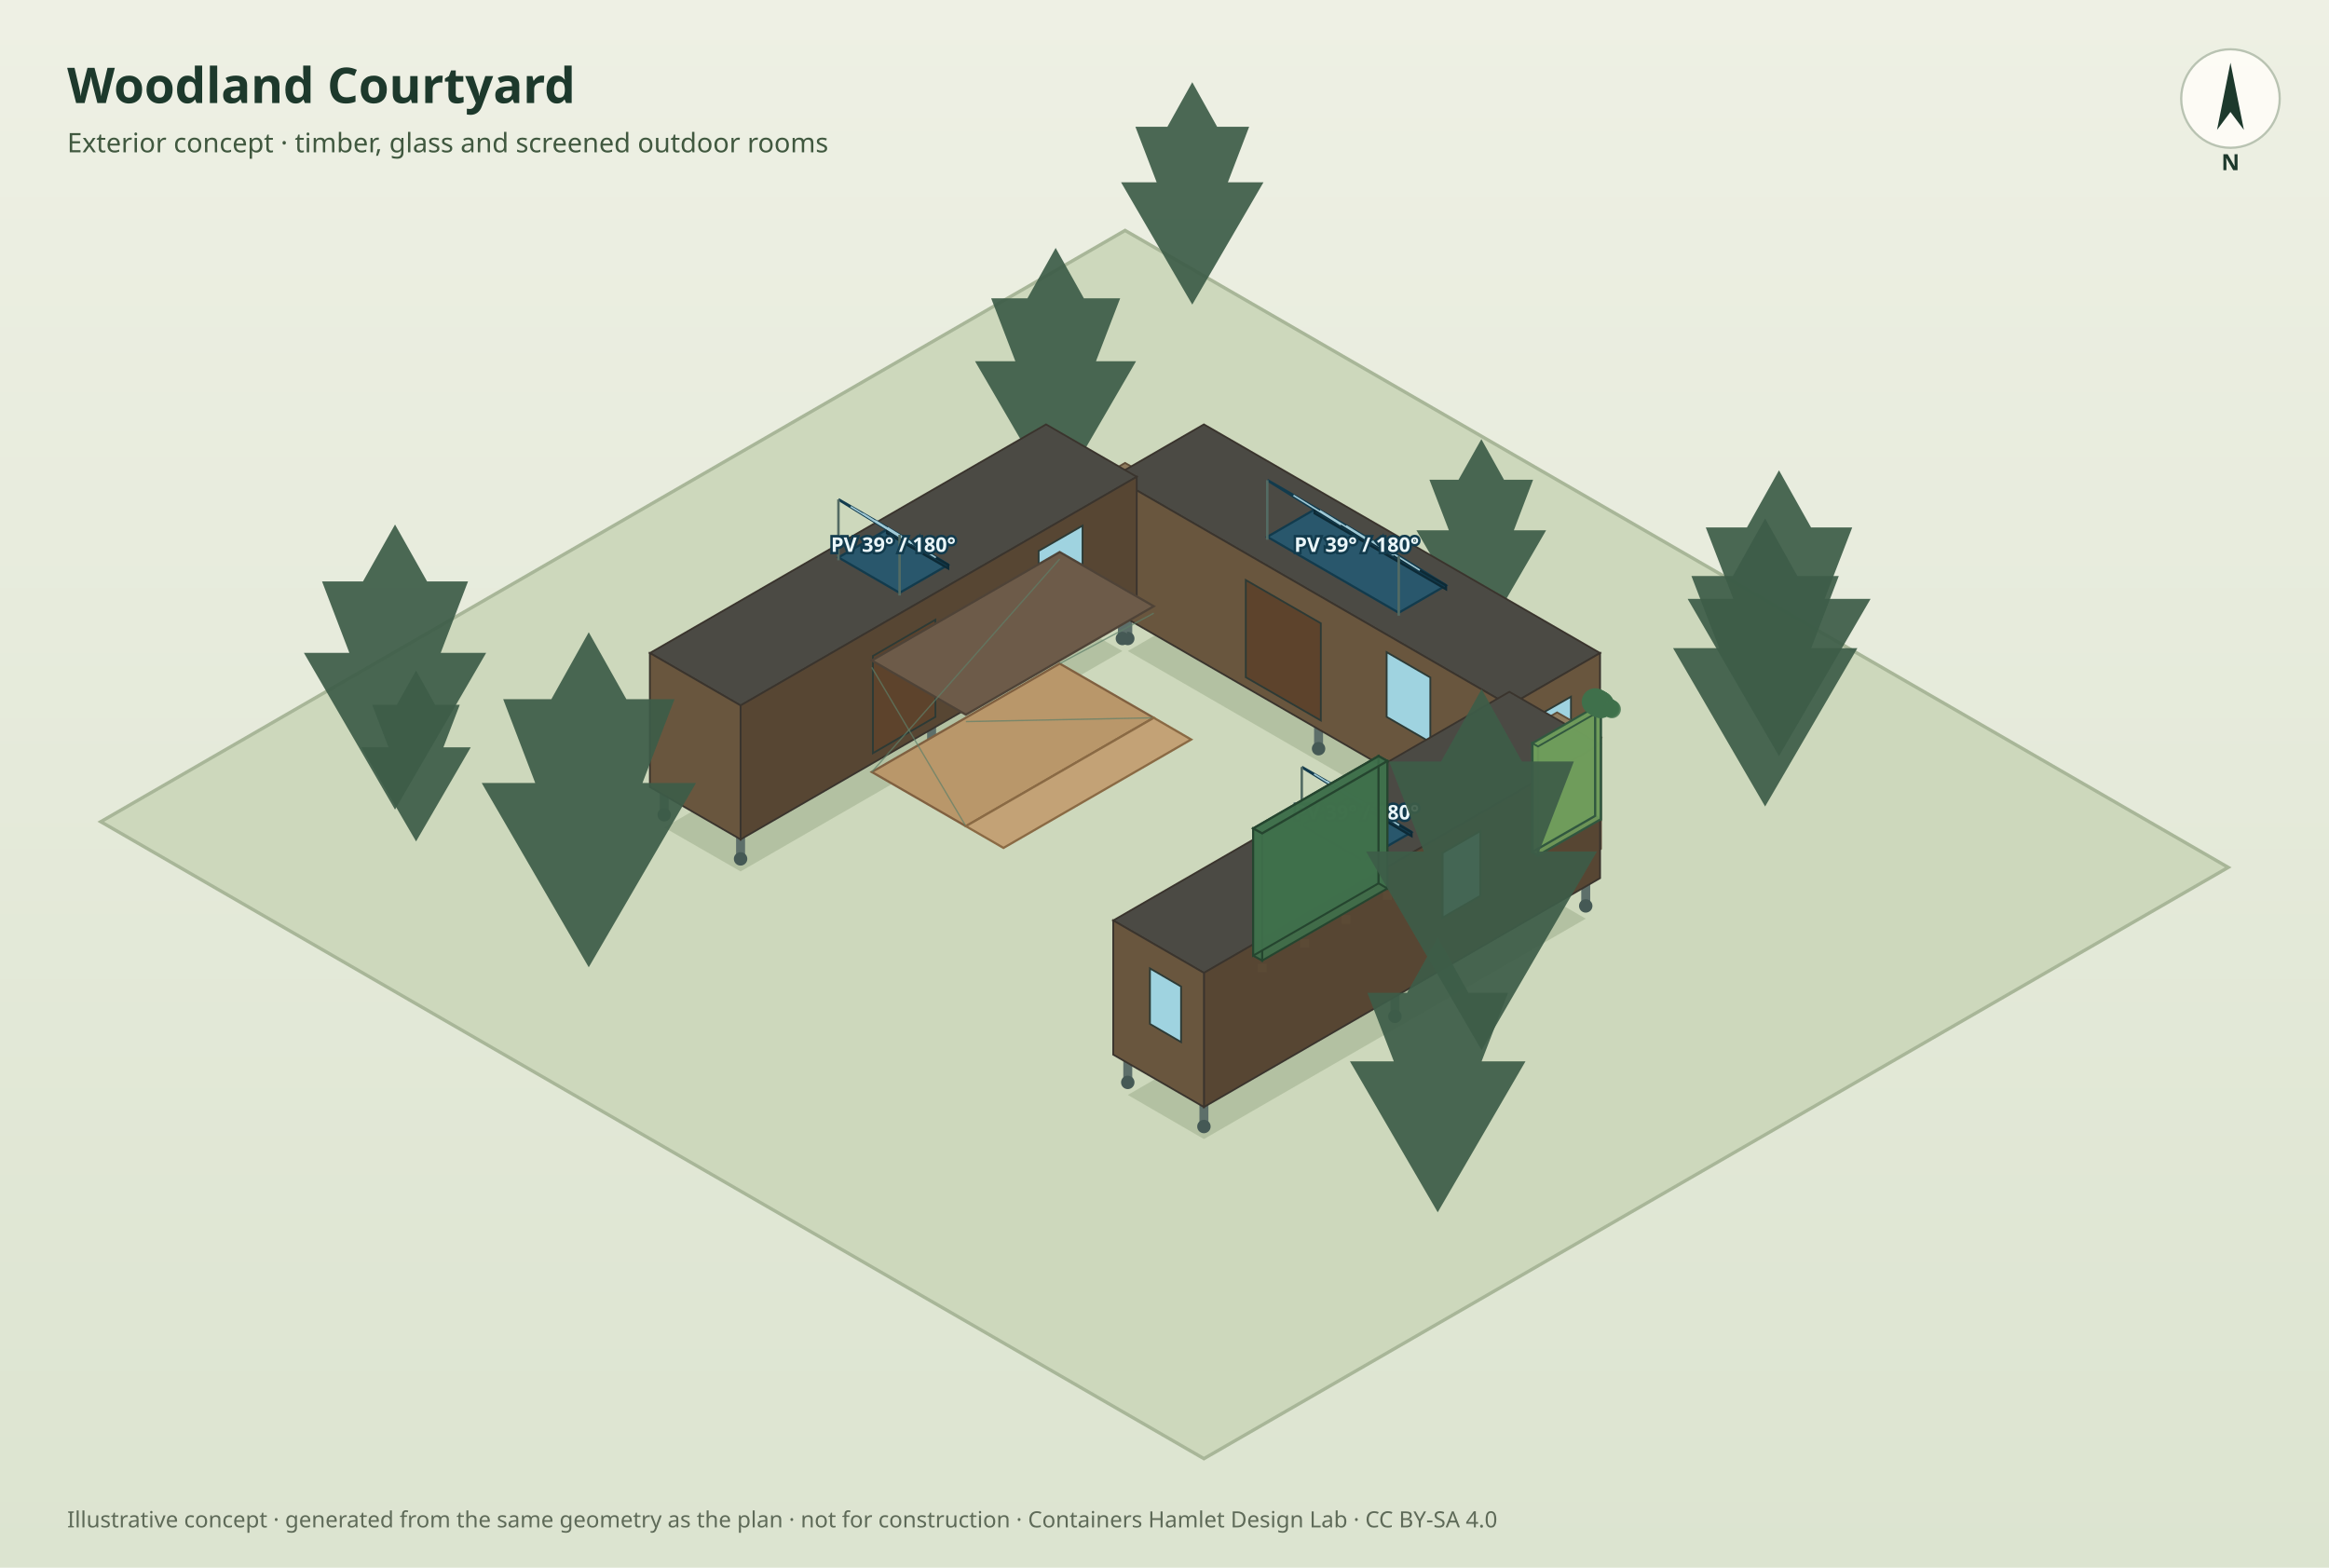
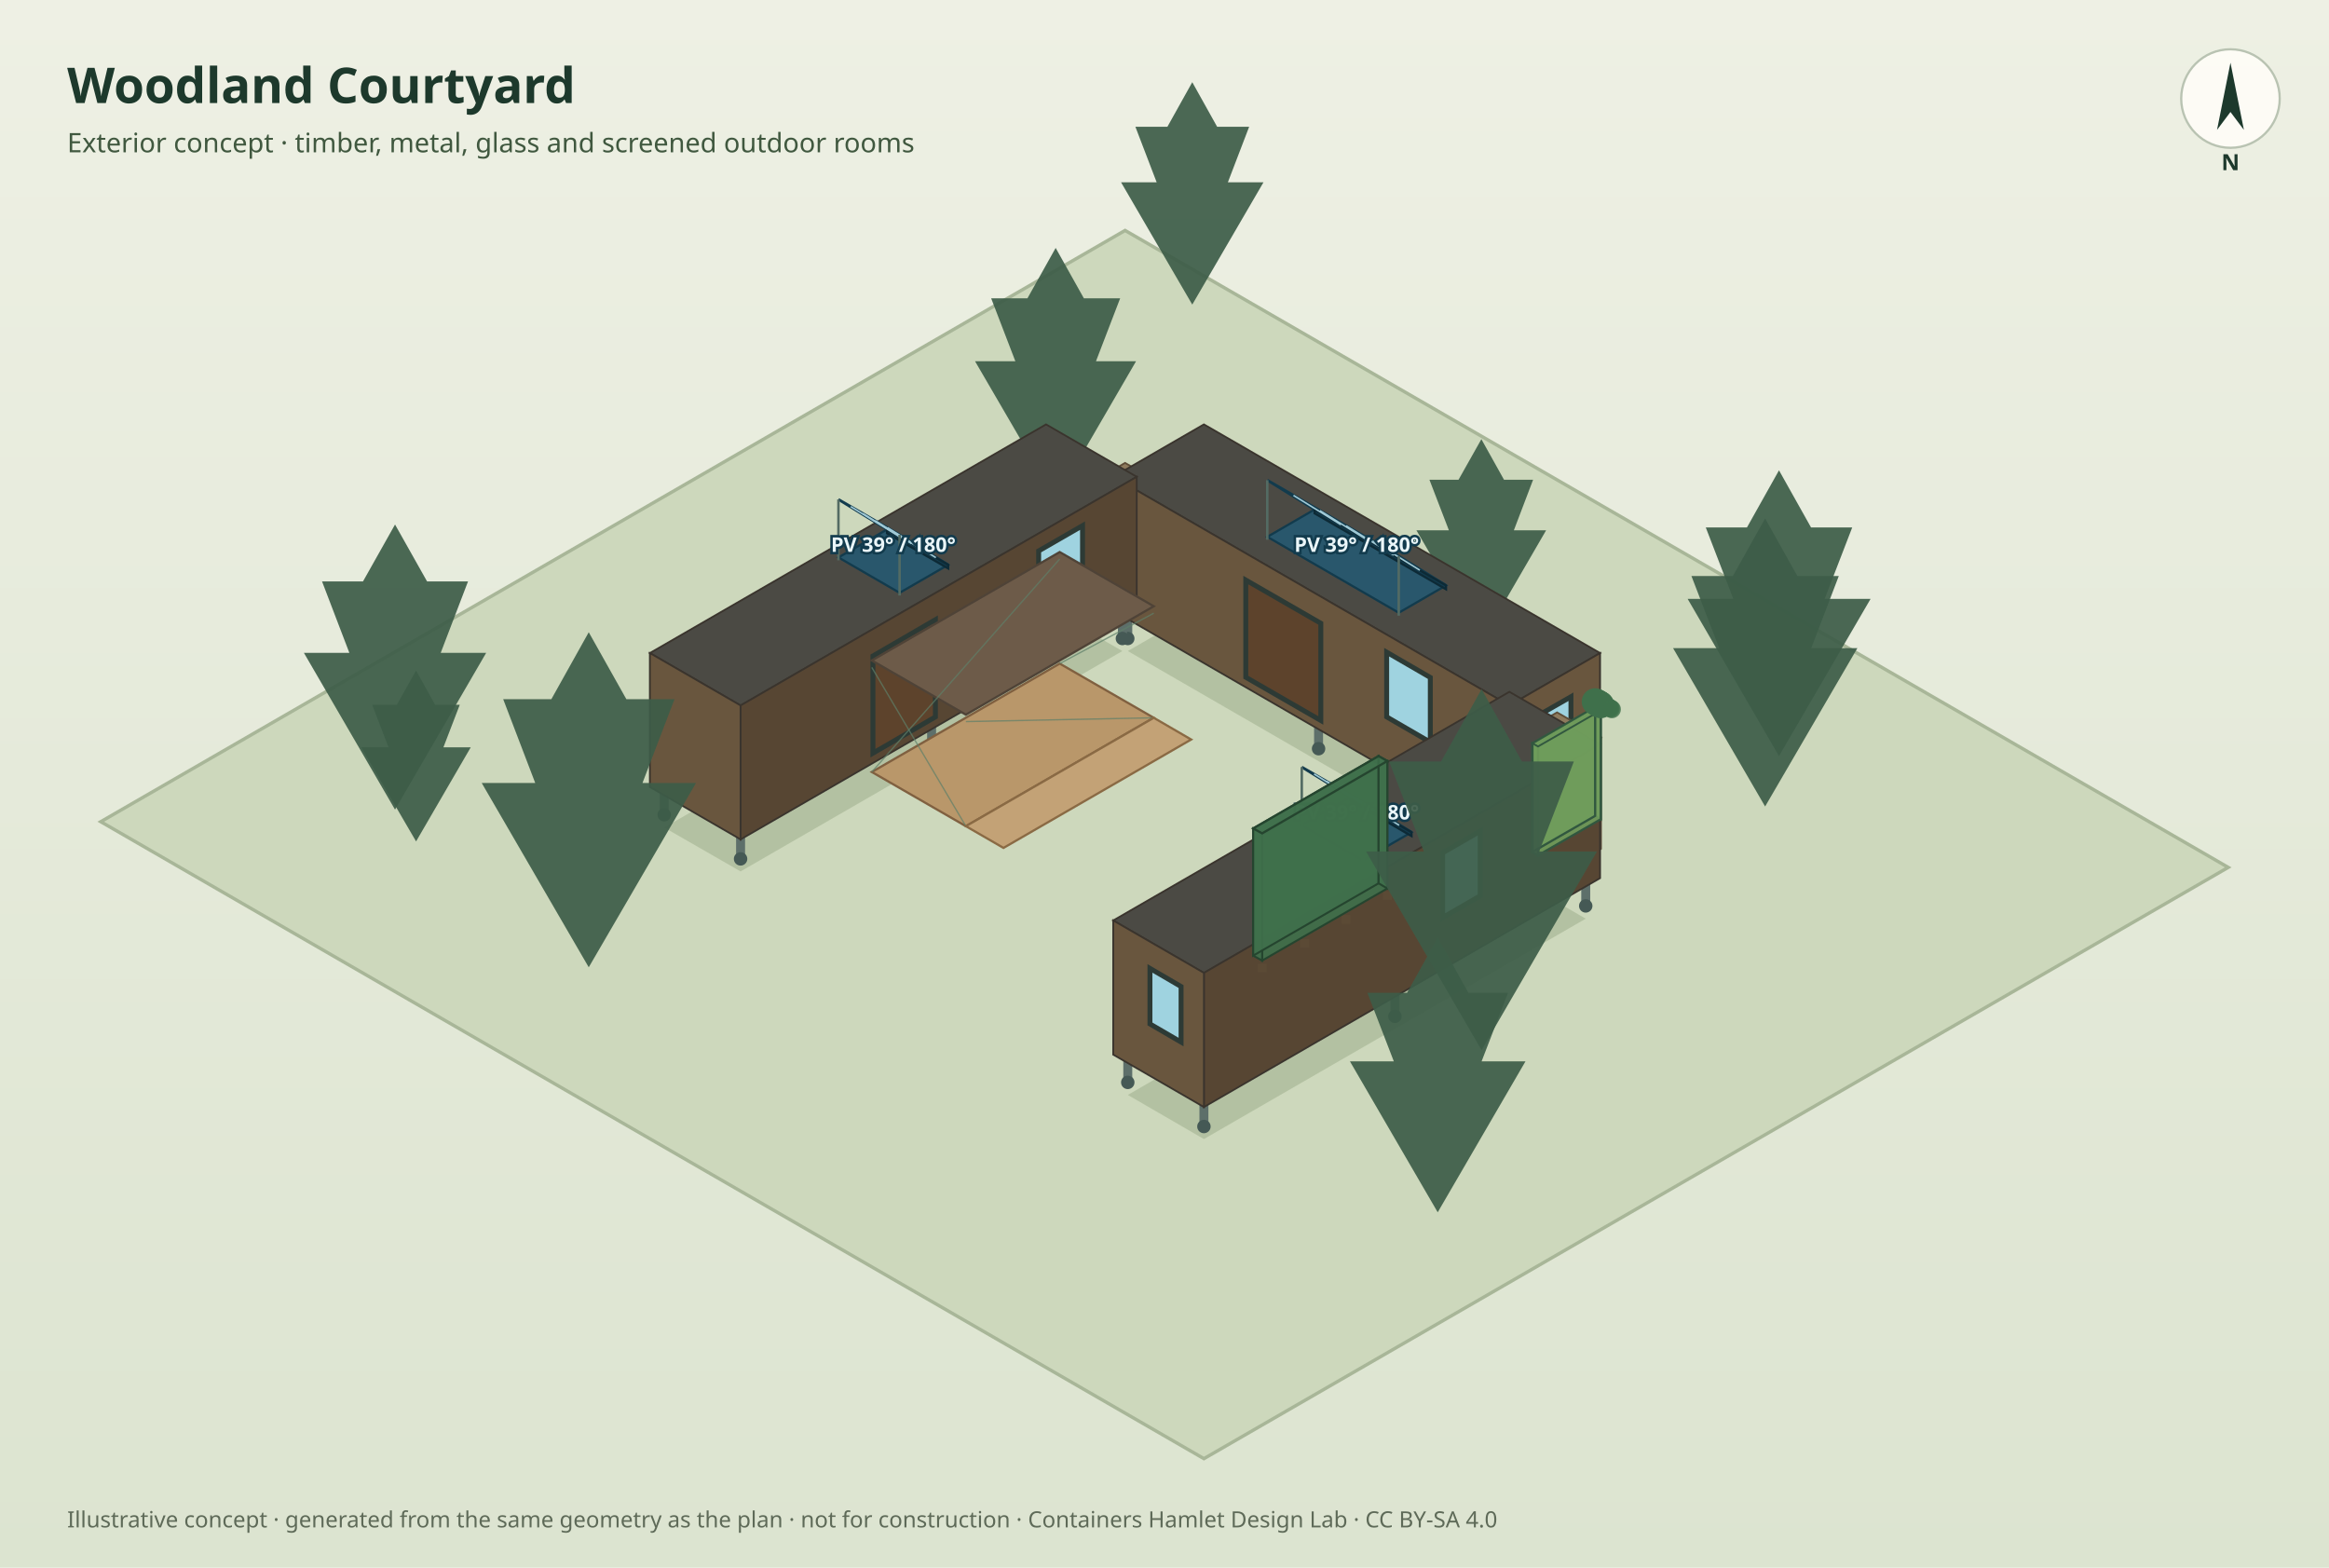
<svg xmlns="http://www.w3.org/2000/svg" viewBox="0 0 1040 700" role="img" aria-labelledby="concept-woodland-courtyard-exterior-t concept-woodland-courtyard-exterior-d">
  <defs>
    <linearGradient id="concept-woodland-courtyard-exterior-sky" x1="0" y1="0" x2="0" y2="1">
      <stop offset="0" stop-color="#eef0e4" />
      <stop offset="1" stop-color="#dce4d0" />
    </linearGradient>
  </defs>
  <rect width="1040" height="700" fill="url(#concept-woodland-courtyard-exterior-sky)" />
  <path d="M502.4 102.9L995 387.3L537.6 651.3L45 366.9Z" fill="#cdd8bc" stroke="#a8b698" stroke-width="1.5" />
  <g fill="#3d5d48" fill-opacity="0.92">
    <path d="M788.2 360.1L829.4 289.4L808.8 289.4L821.1 257.2L802.6 257.2L788.2 231.5L773.8 257.2L755.3 257.2L767.7 289.4L747.1 289.4Z" />
  </g>
  <g fill="#3d5d48" fill-opacity="0.92">
    <path d="M661.5 286.6L690.4 236.8L676 236.8L684.6 214.2L671.6 214.2L661.5 196.1L651.3 214.2L638.3 214.2L647 236.8L632.5 236.8Z" />
  </g>
  <g fill="#3d5d48" fill-opacity="0.92">
    <path d="M794.4 337.6L835.3 267.4L814.8 267.4L827.1 235.5L808.7 235.5L794.4 210L780.1 235.5L761.7 235.5L774 267.4L753.6 267.4Z" />
  </g>
  <g fill="#3d5d48" fill-opacity="0.92">
    <path d="M532.4 136L564.2 81.4L548.3 81.4L557.8 56.6L543.5 56.6L532.4 36.7L521.3 56.6L507 56.6L516.5 81.4L500.6 81.4Z" />
  </g>
  <g fill="#3d5d48" fill-opacity="0.92">
    <path d="M471.4 223.1L507.3 161.3L489.4 161.3L500.2 133.2L484 133.2L471.4 110.7L458.8 133.2L442.6 133.2L453.4 161.3L435.4 161.3Z" />
  </g>
  <g fill="#3d5d48" fill-opacity="0.92">
    <path d="M176.4 361.5L217.1 291.5L196.8 291.5L209 259.6L190.7 259.6L176.4 234.2L162.1 259.6L143.8 259.6L156 291.5L135.7 291.5Z" />
  </g>
  <path d="M502.2 271.9 500.5 272.8 472.5 256.7 474.2 255.7Z" fill="#9ab886" fill-opacity="0.3" stroke="#4f7d64" stroke-width="0.8" />
  <path d="M502.2 211.9 500.5 212.9 472.5 196.8 474.2 195.8Z" fill="#6f9d5b" fill-opacity="0.28" stroke="#4f7d64" stroke-width="0.8" />
  <path d="M502.2 271.9L502.2 211.9" stroke="#4f7d64" stroke-width="0.9" />
  <path d="M500.5 272.8L500.5 212.9" stroke="#4f7d64" stroke-width="0.9" />
  <path d="M472.5 256.7L472.5 196.8" stroke="#4f7d64" stroke-width="0.9" />
  <path d="M474.2 255.7L474.2 195.8" stroke="#4f7d64" stroke-width="0.9" />
  <path d="M502.4 206.7 521.9 218 502.4 229.3 482.8 218Z" fill="#8d7a5d" stroke="#5e4d38" stroke-width="0.8" />
  <path d="M482.8 267.6 502.4 278.9 502.4 229.3 482.8 218Z" fill="#c0aa86" stroke="#5e4d38" stroke-width="0.8" />
  <path d="M521.9 267.6 502.4 278.9 502.4 229.3 521.9 218Z" fill="#c0aa86" stroke="#5e4d38" stroke-width="0.8" />
  <path d="M537.6 271.1 708.1 369.5 674 389.1 503.6 290.7Z" fill="#9eae8d" fill-opacity="0.55" />
  <line x1="537.6" y1="265.4" x2="537.6" y2="253" stroke="#5d6f6a" stroke-width="4" />
  <circle cx="537.6" cy="265.4" r="3" fill="#455955" />
  <line x1="708.1" y1="363.8" x2="708.1" y2="351.4" stroke="#5d6f6a" stroke-width="4" />
  <circle cx="708.1" cy="363.8" r="3" fill="#455955" />
  <line x1="674" y1="383.5" x2="674" y2="371.1" stroke="#5d6f6a" stroke-width="4" />
  <circle cx="674" cy="383.5" r="3" fill="#455955" />
  <line x1="503.6" y1="285.1" x2="503.6" y2="272.7" stroke="#5d6f6a" stroke-width="4" />
  <circle cx="503.6" cy="285.1" r="3" fill="#455955" />
  <line x1="622.9" y1="314.6" x2="622.9" y2="302.2" stroke="#5d6f6a" stroke-width="4" />
  <circle cx="622.9" cy="314.6" r="3" fill="#455955" />
  <line x1="588.8" y1="334.3" x2="588.8" y2="321.9" stroke="#5d6f6a" stroke-width="4" />
  <circle cx="588.8" cy="334.3" r="3" fill="#455955" />
  <path d="M537.6 189.5 714.5 291.6 674 315 497.1 212.9Z" fill="#4b4a44" stroke="#3a342d" stroke-width="0.8" />
  <path d="M497.1 272.7 674 374.8 674 315 497.1 212.9Z" fill="#69563e" stroke="#3a342d" stroke-width="0.8" />
  <path d="M714.5 351.4 674 374.8 674 315 714.5 291.6Z" fill="#69563e" stroke="#3a342d" stroke-width="0.8" />
-   <path d="M556.3 302.4 589.8 321.7 589.8 278.3 556.3 259Z" fill="#5d432c" stroke="#2d3a35" stroke-width="0.8" />
-   <path d="M619.2 320.1 638.7 331.4 638.7 302.5 619.2 291.2Z" fill="#9fd3e0" stroke="#2d3a35" stroke-width="0.8" />
-   <path d="M701.5 335.9 687.5 343.9 687.5 319.1 701.5 311.1Z" fill="#9fd3e0" stroke="#2d3a35" stroke-width="0.8" />
+   <path d="M556.3 302.4 589.8 321.7 589.8 278.3 556.3 259Z" fill="#5d432c" stroke="#2d3a35" stroke-width="2.2" />
+   <path d="M619.2 320.1 638.7 331.4 638.7 302.5 619.2 291.2Z" fill="#9fd3e0" stroke="#2d3a35" stroke-width="2.2" />
+   <path d="M701.5 335.9 687.5 343.9 687.5 319.1 701.5 311.1Z" fill="#9fd3e0" stroke="#2d3a35" stroke-width="2.2" />
  <path d="M645.7 261.4 587 227.5 565.9 239.7 624.6 273.6Z" fill="#245a73" fill-opacity="0.85" stroke="#123b4d" stroke-width="1" />
  <path d="M645.7 261.4 587 227.5 565.9 214.4 624.6 248.3Z" fill="#2f6d88" fill-opacity="0.9" stroke="#123b4d" stroke-width="1.2" />
  <path d="M645.7 261.4 587 227.5 587 229.2 645.7 263.1Z" fill="#123b4d" stroke="#0d2a36" stroke-width="1" />
  <line x1="634" y1="254.6" x2="612.9" y2="241.5" stroke="#9fc9d6" stroke-width="0.7" />
  <line x1="622.3" y1="247.9" x2="601.1" y2="234.8" stroke="#9fc9d6" stroke-width="0.7" />
  <line x1="610.5" y1="241.1" x2="589.4" y2="228" stroke="#9fc9d6" stroke-width="0.7" />
  <line x1="598.8" y1="234.3" x2="577.6" y2="221.2" stroke="#9fc9d6" stroke-width="0.7" />
  <line x1="565.9" y1="241" x2="565.9" y2="214.4" stroke="#536b63" stroke-width="1.1" />
  <line x1="624.6" y1="274.9" x2="624.6" y2="248.3" stroke="#536b63" stroke-width="1.1" />
  <text x="605.8" y="246.4" text-anchor="middle" font-family="system-ui, sans-serif" font-size="9" font-weight="800" fill="#eaf6f9" stroke="#123b4d" stroke-width="2.2" paint-order="stroke">PV 39° / 180°</text>
  <path d="M501.2 290.7 330.7 389.1 296.6 369.5 467.1 271.1Z" fill="#9eae8d" fill-opacity="0.55" />
  <line x1="501.2" y1="285.1" x2="501.2" y2="272.7" stroke="#5d6f6a" stroke-width="4" />
  <circle cx="501.2" cy="285.1" r="3" fill="#455955" />
  <line x1="330.7" y1="383.5" x2="330.7" y2="371.1" stroke="#5d6f6a" stroke-width="4" />
  <circle cx="330.7" cy="383.5" r="3" fill="#455955" />
  <line x1="296.6" y1="363.8" x2="296.6" y2="351.4" stroke="#5d6f6a" stroke-width="4" />
  <circle cx="296.6" cy="363.8" r="3" fill="#455955" />
  <line x1="467.1" y1="265.4" x2="467.1" y2="253" stroke="#5d6f6a" stroke-width="4" />
  <circle cx="467.1" cy="265.4" r="3" fill="#455955" />
  <line x1="416" y1="334.3" x2="416" y2="321.9" stroke="#5d6f6a" stroke-width="4" />
  <circle cx="416" cy="334.3" r="3" fill="#455955" />
  <line x1="381.9" y1="314.6" x2="381.9" y2="302.2" stroke="#5d6f6a" stroke-width="4" />
  <circle cx="381.9" cy="314.6" r="3" fill="#455955" />
  <path d="M507.6 212.9 330.7 315 290.2 291.6 467.1 189.5Z" fill="#4b4a44" stroke="#3a342d" stroke-width="0.8" />
  <path d="M507.6 272.7 330.7 374.8 330.7 315 507.6 212.9Z" fill="#574633" stroke="#3a342d" stroke-width="0.8" />
  <path d="M330.7 374.8 290.2 351.4 290.2 291.6 330.7 315Z" fill="#69563e" stroke="#3a342d" stroke-width="0.8" />
-   <path d="M483.4 263.6 463.8 274.9 463.8 246 483.4 234.7Z" fill="#9fd3e0" stroke="#2d3a35" stroke-width="0.8" />
-   <path d="M417.7 320.1 389.8 336.3 389.8 292.9 417.7 276.7Z" fill="#5d432c" stroke="#2d3a35" stroke-width="0.8" />
+   <path d="M483.4 263.6 463.8 274.9 463.8 246 483.4 234.7Z" fill="#9fd3e0" stroke="#2d3a35" stroke-width="2.2" />
+   <path d="M417.7 320.1 389.8 336.3 389.8 292.9 417.7 276.7Z" fill="#5d432c" stroke="#2d3a35" stroke-width="2.2" />
  <path d="M423.4 252.2 396.1 236.4 374.4 248.9 401.7 264.7Z" fill="#245a73" fill-opacity="0.85" stroke="#123b4d" stroke-width="1" />
  <path d="M423.4 252.2 396.1 236.4 374.4 223 401.7 238.8Z" fill="#2f6d88" fill-opacity="0.9" stroke="#123b4d" stroke-width="1.2" />
  <path d="M423.4 252.2 396.1 236.4 396.1 238.1 423.4 253.8Z" fill="#123b4d" stroke="#0d2a36" stroke-width="1" />
  <line x1="417.9" y1="249" x2="396.3" y2="235.6" stroke="#9fc9d6" stroke-width="0.7" />
  <line x1="412.5" y1="245.9" x2="390.8" y2="232.5" stroke="#9fc9d6" stroke-width="0.7" />
  <line x1="407" y1="242.7" x2="385.3" y2="229.3" stroke="#9fc9d6" stroke-width="0.7" />
  <line x1="401.6" y1="239.6" x2="379.9" y2="226.2" stroke="#9fc9d6" stroke-width="0.7" />
  <line x1="374.4" y1="250.2" x2="374.4" y2="223" stroke="#536b63" stroke-width="1.1" />
  <line x1="401.7" y1="265.9" x2="401.7" y2="238.8" stroke="#536b63" stroke-width="1.1" />
  <text x="398.9" y="246.4" text-anchor="middle" font-family="system-ui, sans-serif" font-size="9" font-weight="800" fill="#eaf6f9" stroke="#123b4d" stroke-width="2.2" paint-order="stroke">PV 39° / 180°</text>
  <path d="M515.2 320.5 431.3 368.9 389.3 344.7 473.2 296.3Z" fill="#b9976a" stroke="#806040" stroke-width="1" />
  <path d="M515.2 270.7 431.3 319.1 389.3 294.9 473.2 246.5Z" fill="#6d5b49" stroke="#4f4337" stroke-width="1" />
  <path d="M515.2 320.5L431.3 322.2" stroke="#5e8069" stroke-width="0.6" stroke-opacity="0.7" />
  <path d="M431.3 368.9L389.3 298" stroke="#5e8069" stroke-width="0.6" stroke-opacity="0.7" />
  <path d="M389.3 344.7L473.2 249.6" stroke="#5e8069" stroke-width="0.6" stroke-opacity="0.7" />
  <path d="M473.2 296.3L515.2 273.8" stroke="#5e8069" stroke-width="0.6" stroke-opacity="0.7" />
  <path d="M531.9 330.2 448.1 378.6 431.3 368.9 515.2 320.5Z" fill="#c3a276" stroke="#8a6a44" stroke-width="1" />
  <path d="M695.3 318.1 714.9 329.4 695.3 340.7 675.7 329.4Z" fill="#8d7a5d" stroke="#5e4d38" stroke-width="0.8" />
  <path d="M675.7 379 695.3 390.3 695.3 340.7 675.7 329.4Z" fill="#c0aa86" stroke="#5e4d38" stroke-width="0.8" />
  <path d="M714.9 379 695.3 390.3 695.3 340.7 714.9 329.4Z" fill="#c0aa86" stroke="#5e4d38" stroke-width="0.8" />
  <path d="M708.1 410.2 537.6 508.6 503.6 488.9 674 390.5Z" fill="#9eae8d" fill-opacity="0.55" />
  <line x1="708.1" y1="404.5" x2="708.1" y2="392.1" stroke="#5d6f6a" stroke-width="4" />
  <circle cx="708.1" cy="404.5" r="3" fill="#455955" />
  <line x1="537.6" y1="503" x2="537.6" y2="490.6" stroke="#5d6f6a" stroke-width="4" />
  <circle cx="537.6" cy="503" r="3" fill="#455955" />
  <line x1="503.6" y1="483.3" x2="503.6" y2="470.9" stroke="#5d6f6a" stroke-width="4" />
  <circle cx="503.6" cy="483.3" r="3" fill="#455955" />
  <line x1="674" y1="384.9" x2="674" y2="372.5" stroke="#5d6f6a" stroke-width="4" />
  <circle cx="674" cy="384.9" r="3" fill="#455955" />
  <line x1="622.9" y1="453.8" x2="622.9" y2="441.4" stroke="#5d6f6a" stroke-width="4" />
  <circle cx="622.9" cy="453.8" r="3" fill="#455955" />
  <line x1="588.8" y1="434.1" x2="588.8" y2="421.7" stroke="#5d6f6a" stroke-width="4" />
  <circle cx="588.8" cy="434.1" r="3" fill="#455955" />
  <path d="M714.5 332.3 537.6 434.4 497.1 411 674 308.9Z" fill="#4b4a44" stroke="#3a342d" stroke-width="0.8" />
  <path d="M714.5 392.1 537.6 494.3 537.6 434.4 714.5 332.3Z" fill="#574633" stroke="#3a342d" stroke-width="0.8" />
  <path d="M537.6 494.3 497.1 470.9 497.1 411 537.6 434.4Z" fill="#69563e" stroke="#3a342d" stroke-width="0.8" />
-   <path d="M661 400 644.2 409.7 644.2 380.8 661 371.1Z" fill="#9fd3e0" stroke="#2d3a35" stroke-width="0.8" />
-   <path d="M527.4 465.3 513.5 457.2 513.5 432.4 527.4 440.5Z" fill="#9fd3e0" stroke="#2d3a35" stroke-width="0.8" />
+   <path d="M661 400 644.2 409.7 644.2 380.8 661 371.1Z" fill="#9fd3e0" stroke="#2d3a35" stroke-width="2.2" />
+   <path d="M527.4 465.3 513.5 457.2 513.5 432.4 527.4 440.5Z" fill="#9fd3e0" stroke="#2d3a35" stroke-width="2.2" />
  <path d="M630.3 371.6 603 355.9 581.3 368.4 608.6 384.1Z" fill="#245a73" fill-opacity="0.85" stroke="#123b4d" stroke-width="1" />
  <path d="M630.3 371.6 603 355.9 581.3 342.5 608.6 358.2Z" fill="#2f6d88" fill-opacity="0.9" stroke="#123b4d" stroke-width="1.2" />
  <path d="M630.3 371.6 603 355.9 603 357.5 630.3 373.3Z" fill="#123b4d" stroke="#0d2a36" stroke-width="1" />
  <line x1="624.8" y1="368.5" x2="603.2" y2="355.1" stroke="#9fc9d6" stroke-width="0.7" />
  <line x1="619.4" y1="365.3" x2="597.7" y2="351.9" stroke="#9fc9d6" stroke-width="0.7" />
  <line x1="613.9" y1="362.2" x2="592.3" y2="348.8" stroke="#9fc9d6" stroke-width="0.7" />
  <line x1="608.5" y1="359" x2="586.8" y2="345.6" stroke="#9fc9d6" stroke-width="0.7" />
  <line x1="581.3" y1="369.6" x2="581.3" y2="342.5" stroke="#536b63" stroke-width="1.1" />
  <line x1="608.6" y1="385.4" x2="608.6" y2="358.2" stroke="#536b63" stroke-width="1.1" />
  <text x="605.8" y="365.9" text-anchor="middle" font-family="system-ui, sans-serif" font-size="9" font-weight="800" fill="#eaf6f9" stroke="#123b4d" stroke-width="2.2" paint-order="stroke">PV 39° / 180°</text>
  <path d="M712.3 364.3 714.8 365.8 714.8 317.2 712.3 315.7Z" fill="#6f9d5b" fill-opacity="0.9" stroke="#31573f" stroke-width="1" />
  <path d="M714.8 365.8 686.8 381.9 686.8 333.3 714.8 317.2Z" fill="#6f9d5b" fill-opacity="0.9" stroke="#31573f" stroke-width="1" />
  <path d="M686.8 381.9 684.3 380.4 684.3 331.9 686.8 333.3Z" fill="#6f9d5b" fill-opacity="0.9" stroke="#31573f" stroke-width="1" />
  <path d="M684.3 380.4 712.3 364.3 712.3 315.7 684.3 331.9Z" fill="#6f9d5b" fill-opacity="0.9" stroke="#31573f" stroke-width="1" />
  <path d="M712.3 315.7 714.8 317.2 686.8 333.3 684.3 331.9Z" fill="#6f9d5b" fill-opacity="0.65" stroke="#31573f" stroke-width="0.8" />
  <circle cx="712.3" cy="313.3" r="6" fill="#3f704b" />
  <circle cx="717.3" cy="315.3" r="4" fill="#3f704b" opacity="0.8" />
  <circle cx="712.8" cy="313.6" r="6" fill="#3f704b" />
  <circle cx="717.8" cy="315.6" r="4" fill="#3f704b" opacity="0.8" />
  <circle cx="713.3" cy="313.8" r="6" fill="#3f704b" />
  <circle cx="718.3" cy="315.8" r="4" fill="#3f704b" opacity="0.8" />
  <circle cx="713.8" cy="314.1" r="6" fill="#3f704b" />
  <circle cx="718.8" cy="316.1" r="4" fill="#3f704b" opacity="0.8" />
  <circle cx="714.3" cy="314.4" r="6" fill="#3f704b" />
  <circle cx="719.3" cy="316.4" r="4" fill="#3f704b" opacity="0.8" />
  <circle cx="714.8" cy="314.7" r="6" fill="#3f704b" />
  <circle cx="719.8" cy="316.7" r="4" fill="#3f704b" opacity="0.8" />
  <line x1="619.5" y1="401.8" x2="619.5" y2="398" stroke="#5b4a35" stroke-width="4" />
  <line x1="601" y1="412.5" x2="601" y2="408.6" stroke="#5b4a35" stroke-width="4" />
  <line x1="582.6" y1="423.1" x2="582.6" y2="419.3" stroke="#5b4a35" stroke-width="4" />
  <line x1="563.6" y1="434.1" x2="563.6" y2="430.3" stroke="#5b4a35" stroke-width="4" />
  <path d="M619.5 396.7 563.6 428.9 563.6 372.1 619.5 339.8Z" fill="#3f704b" fill-opacity="0.92" stroke="#25452f" stroke-width="0.9" />
  <path d="M563.6 428.9 559.6 426.7 559.6 369.9 563.6 372.1Z" fill="#3f704b" fill-opacity="0.92" stroke="#25452f" stroke-width="0.9" />
  <path d="M559.6 426.7 615.6 394.4 615.6 337.6 559.6 369.9Z" fill="#3f704b" fill-opacity="0.92" stroke="#25452f" stroke-width="0.9" />
  <path d="M615.6 394.4 619.5 396.7 619.5 339.8 615.6 337.6Z" fill="#3f704b" fill-opacity="0.92" stroke="#25452f" stroke-width="0.9" />
  <path d="M619.5 339.8 563.6 372.1 559.6 369.9 615.6 337.6Z" fill="#3f704b" fill-opacity="0.8" stroke="#25452f" stroke-width="1" />
  <g fill="#3d5d48" fill-opacity="0.92">
    <path d="M642 541.3L681.2 473.9L661.6 473.9L673.4 443.3L655.7 443.3L642 418.7L628.3 443.3L610.6 443.3L622.4 473.9L602.8 473.9Z" />
  </g>
  <g fill="#3d5d48" fill-opacity="0.92">
    <path d="M661.6 468.9L713.1 380.2L687.3 380.2L702.8 340L679.6 340L661.6 307.7L643.5 340L620.3 340L635.8 380.2L610 380.2Z" />
  </g>
  <g fill="#3d5d48" fill-opacity="0.92">
    <path d="M185.8 375.7L210.2 333.7L198 333.7L205.3 314.7L194.3 314.7L185.8 299.4L177.2 314.7L166.2 314.7L173.5 333.7L161.3 333.7Z" />
  </g>
  <g fill="#3d5d48" fill-opacity="0.92">
    <path d="M262.9 431.9L310.8 349.6L286.9 349.6L301.2 312.2L279.7 312.2L262.9 282.3L246.2 312.2L224.7 312.2L239 349.6L215.1 349.6Z" />
  </g>
  <text x="30" y="46" font-family="system-ui, sans-serif" font-size="22" font-weight="800" fill="#1d392c">Woodland Courtyard</text>
-   <text x="30" y="68" font-family="system-ui, sans-serif" font-size="12" fill="#40583f">Exterior concept · timber, glass and screened outdoor rooms</text>
+   <text x="30" y="68" font-family="system-ui, sans-serif" font-size="12" fill="#40583f">Exterior concept · timber, metal, glass and screened outdoor rooms</text>
  <g aria-hidden="true">
    <circle cx="996" cy="44" r="22" fill="#fffdf7" fill-opacity="0.9" stroke="#b9c3b2" />
    <path d="M996 28l6 30l-6 -8l-6 8z" fill="#1d392c" />
    <text x="996" y="76" text-anchor="middle" font-size="10" font-weight="700" font-family="system-ui, sans-serif" fill="#1d392c">N</text>
  </g>
  <text x="30" y="682" font-family="system-ui, sans-serif" font-size="10" fill="#5e6a58">Illustrative concept · generated from the same geometry as the plan · not for construction · Containers Hamlet Design Lab · CC BY-SA 4.0</text>
</svg>
